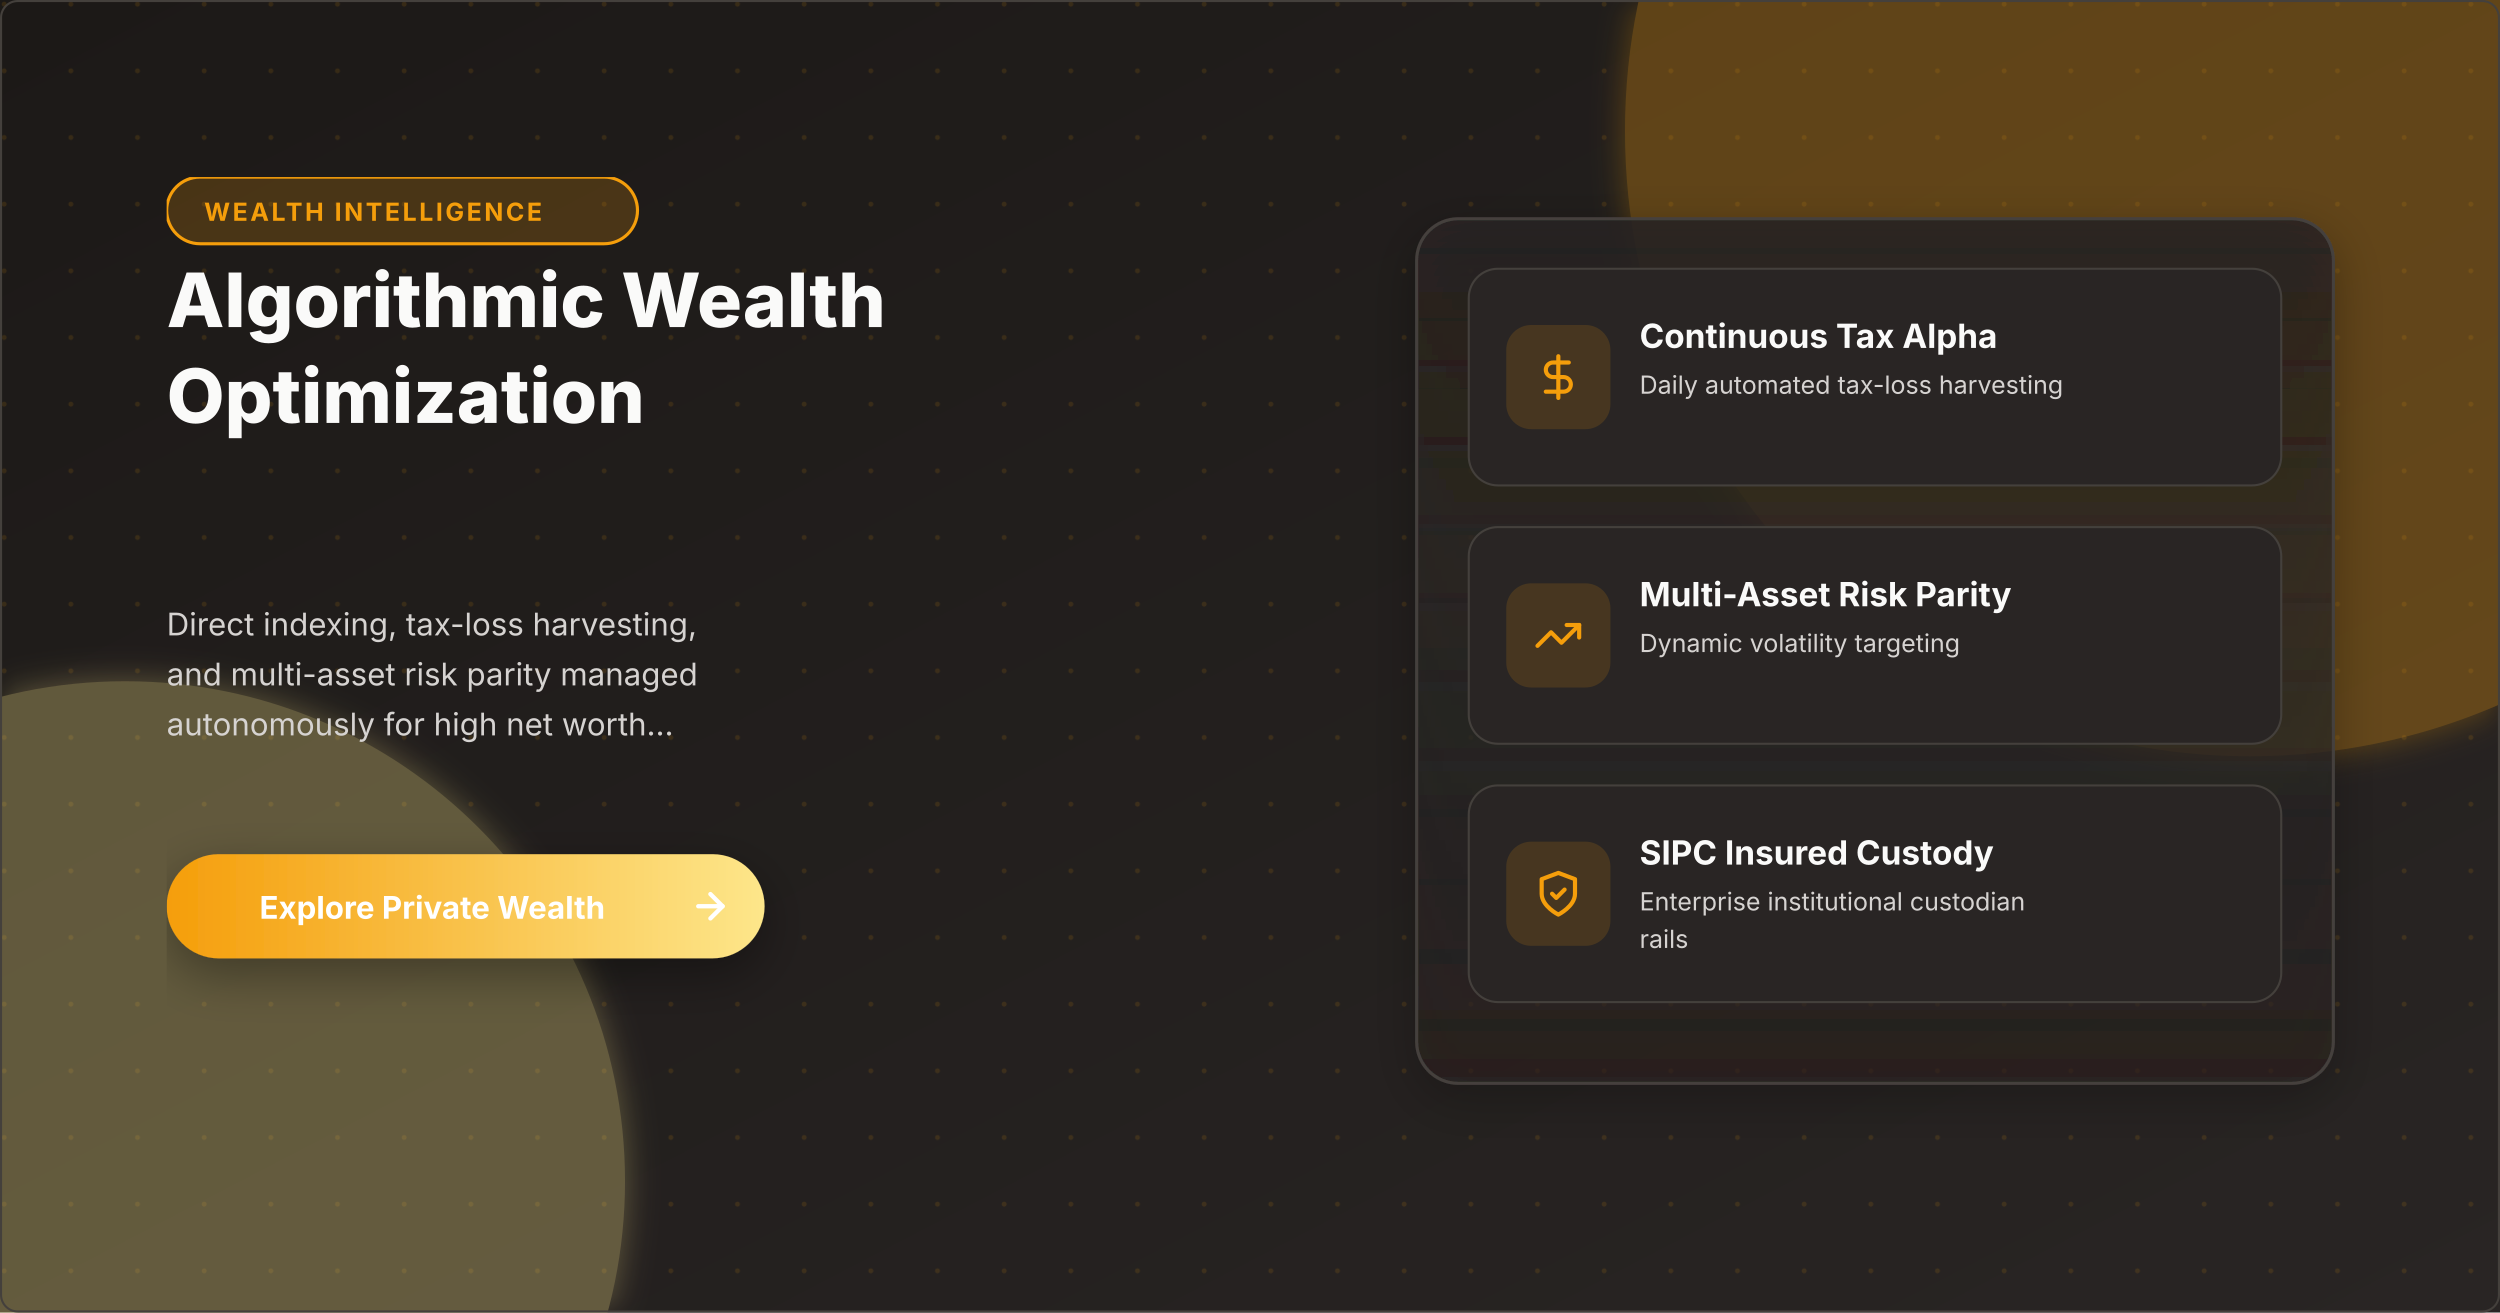
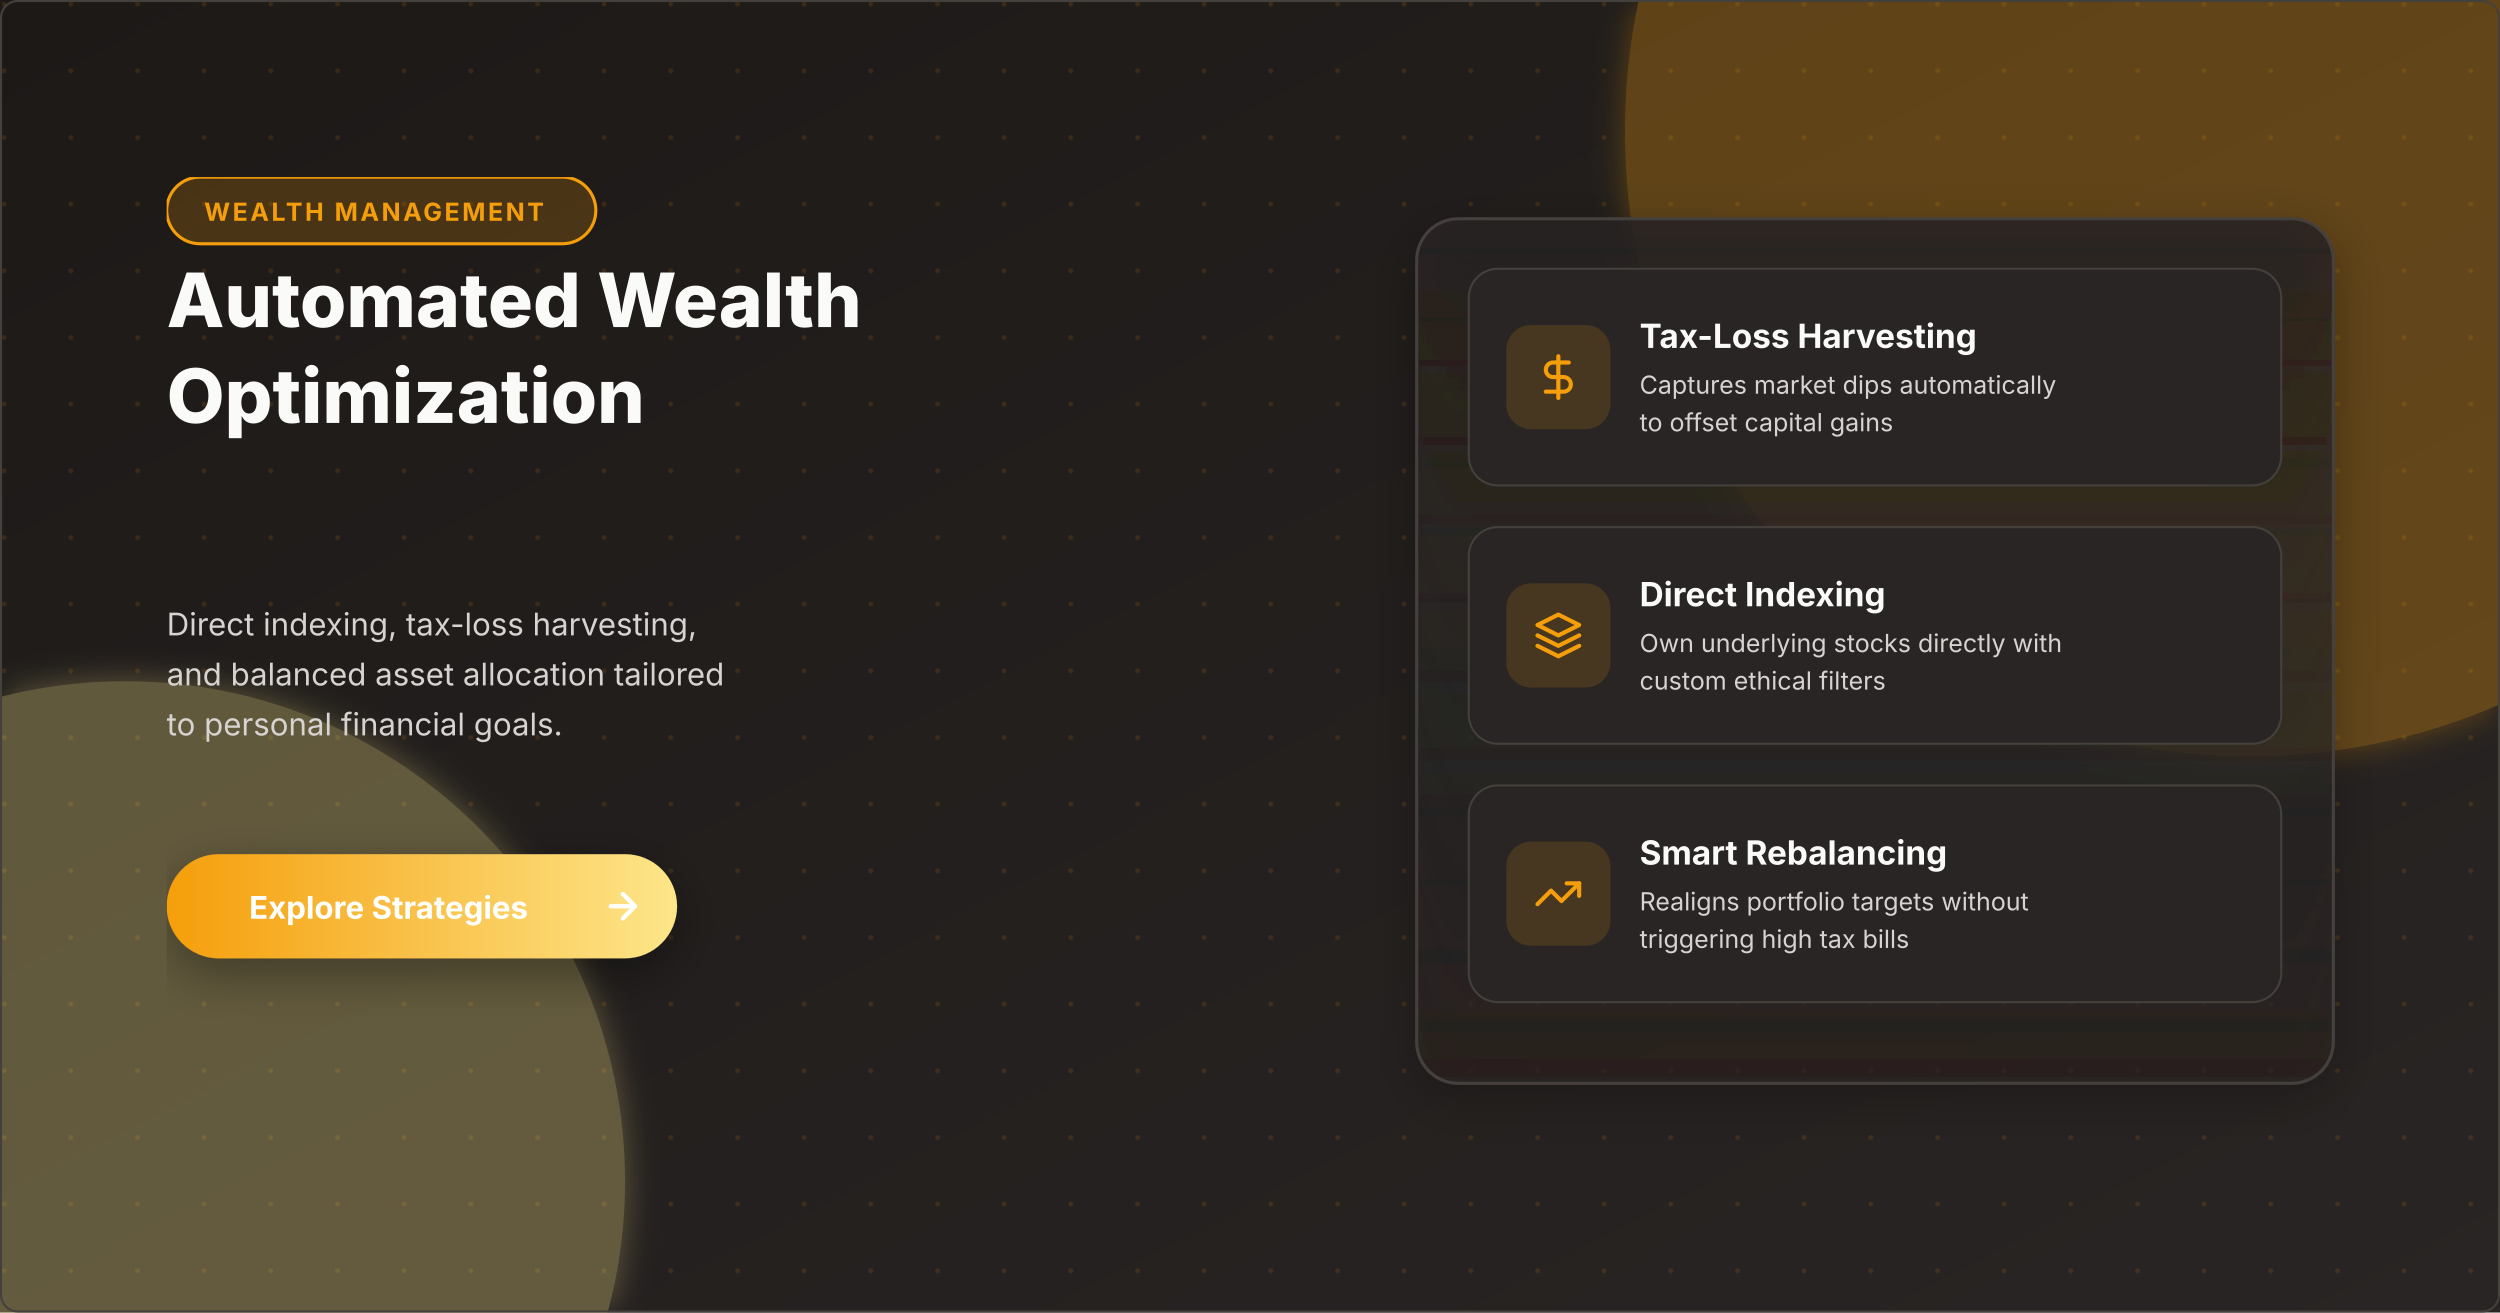
- <svg xmlns="http://www.w3.org/2000/svg" viewBox="0 0 1200 630" width="1200" height="630" role="img" aria-label="Algorithmic Wealth Optimization">
+ <svg xmlns="http://www.w3.org/2000/svg" viewBox="0 0 1200 630" width="1200" height="630" role="img" aria-label="Automated Wealth Optimization">
  <defs>
    <linearGradient id="promo-design_041-bg-grad" x1="0%" y1="0%" x2="100%" y2="100%">
      <stop offset="0%" stop-color="#1c1917" />
      <stop offset="100%" stop-color="#292524" />
    </linearGradient>
    <linearGradient id="promo-design_041-primary-grad" x1="0%" y1="0%" x2="100%" y2="0%">
      <stop offset="0%" stop-color="#f59e0b" />
      <stop offset="100%" stop-color="#fde68a" />
    </linearGradient>
    <linearGradient id="promo-design_041-card-grad" x1="0%" y1="0%" x2="0%" y2="100%">
      <stop offset="0%" stop-color="#292524" stop-opacity="0.9" />
      <stop offset="100%" stop-color="#292524" stop-opacity="0.6" />
    </linearGradient>
    <filter id="promo-design_041-shadow" x="-10%" y="-10%" width="130%" height="130%" filterUnits="userSpaceOnUse">
      <feDropShadow dx="0" dy="8" stdDeviation="12" flood-color="#000000" flood-opacity="0.35" />
    </filter>
    <filter id="promo-design_041-glow" x="-20%" y="-20%" width="140%" height="140%">
      <feGaussianBlur stdDeviation="8" result="blur" />
      <feComposite in="SourceGraphic" in2="blur" operator="over" />
    </filter>
    <pattern id="promo-design_041-dot-grid" x="0" y="0" width="32" height="32" patternUnits="userSpaceOnUse">
      <circle cx="2" cy="2" r="1.2" fill="#f59e0b" fill-opacity="0.12" />
    </pattern>
  </defs>
  <defs>
    <clipPath id="promo-design_041-left-clip">
      <rect x="0" y="0" width="560" height="460" />
    </clipPath>
  </defs>
  <rect width="1200" height="630" fill="url(#promo-design_041-bg-grad)" />
  <rect width="1200" height="630" fill="url(#promo-design_041-dot-grid)" />
  <g opacity="0.3">
    <circle cx="1080" cy="63" r="300" fill="#f59e0b" filter="url(#promo-design_041-glow)" />
    <circle cx="60" cy="567" r="240" fill="#fde68a" filter="url(#promo-design_041-glow)" />
  </g>
  <rect x="0.5" y="0.5" width="1199" height="629" rx="8" fill="none" stroke="#44403c" stroke-width="1" />
  <g transform="translate(80, 85)" clip-path="url(#promo-design_041-left-clip)">
-     <rect x="0" y="0" width="226" height="32" rx="16" fill="#f59e0b" fill-opacity="0.2" stroke="#f59e0b" stroke-width="1.5" />
+     <rect x="0" y="0" width="206" height="32" rx="16" fill="#f59e0b" fill-opacity="0.2" stroke="#f59e0b" stroke-width="1.5" />
    <text x="18" y="21" fill="#f59e0b" font-size="12" font-weight="700" font-family="Inter, sans-serif" letter-spacing="1.2">
-       WEALTH INTELLIGENCE
+       WEALTH MANAGEMENT
    </text>
    <text x="0" y="72" fill="#fafaf9" font-size="36" font-weight="800" text-anchor="start" font-family="Inter, system-ui, -apple-system, sans-serif" opacity="1">
-       <tspan x="0" dy="0">Algorithmic Wealth</tspan>
+       <tspan x="0" dy="0">Automated Wealth</tspan>
      <tspan x="0" dy="46">Optimization</tspan>
    </text>
    <text x="0" y="220" fill="#d6d3d1" font-size="15" font-weight="400" text-anchor="start" font-family="Inter, system-ui, -apple-system, sans-serif" opacity="1">
      <tspan x="0" dy="0">Direct indexing, tax-loss harvesting,</tspan>
-       <tspan x="0" dy="24">and multi-asset risk parity managed</tspan>
-       <tspan x="0" dy="24">autonomously for high net worth...</tspan>
+       <tspan x="0" dy="24">and balanced asset allocation tailored</tspan>
+       <tspan x="0" dy="24">to personal financial goals.</tspan>
    </text>
    <g transform="translate(0, 325)" filter="url(#promo-design_041-shadow)">
-       <rect x="0" y="0" width="287" height="50" rx="25" fill="url(#promo-design_041-primary-grad)" />
-       <text x="127.5" y="31" fill="#ffffff" font-size="15" font-weight="700" text-anchor="middle" font-family="Inter, sans-serif">
-         Explore Private Wealth
+       <rect x="0" y="0" width="245" height="50" rx="25" fill="url(#promo-design_041-primary-grad)" />
+       <text x="106.5" y="31" fill="#ffffff" font-size="15" font-weight="700" text-anchor="middle" font-family="Inter, sans-serif">
+         Explore Strategies
      </text>
-       <g transform="translate(251, 15)" fill="none" stroke="#ffffff" stroke-width="2.5" stroke-linecap="round" stroke-linejoin="round">
+       <g transform="translate(209, 15)" fill="none" stroke="#ffffff" stroke-width="2.5" stroke-linecap="round" stroke-linejoin="round">
        <svg width="20" height="20" viewBox="0 0 24 24">
          <line x1="5" x2="19" y1="12" y2="12" />
          <polyline points="12 5 19 12 12 19" />
        </svg>
      </g>
    </g>
  </g>
  <g transform="translate(680, 105)">
    <rect x="0" y="0" width="440" height="415" rx="20" fill="url(#promo-design_041-card-grad)" stroke="#44403c" stroke-width="1.5" filter="url(#promo-design_041-shadow)" />
    <g transform="translate(25, 24)">
      <rect x="0" y="0" width="390" height="104" rx="14" fill="#292524" stroke="#44403c" stroke-width="1" />
      <rect x="18" y="27" width="50" height="50" rx="12" fill="#f59e0b" fill-opacity="0.15" />
      <g transform="translate(31, 40)" fill="none" stroke="#f59e0b" stroke-width="2" stroke-linecap="round" stroke-linejoin="round">
        <svg width="24" height="24" viewBox="0 0 24 24">
          <line x1="12" x2="12" y1="2" y2="22" />
          <path d="M17 5H9.5a3.5 3.5 0 0 0 0 7h5a3.5 3.5 0 0 1 0 7H6" />
        </svg>
      </g>
      <text x="82" y="38" fill="#fafaf9" font-size="16" font-weight="700" font-family="Inter, sans-serif">
-             Continuous Tax Alpha
+             Tax-Loss Harvesting
          </text>
      <text x="82" y="60" fill="#d6d3d1" font-size="12" font-weight="normal" text-anchor="start" font-family="Inter, system-ui, -apple-system, sans-serif" opacity="1">
-         <tspan x="82" dy="0">Daily automated tax-loss harvesting</tspan>
+         <tspan x="82" dy="0">Captures market dips automatically</tspan>
+         <tspan x="82" dy="18">to offset capital gains</tspan>
      </text>
    </g>
    <g transform="translate(25, 148)">
+       <rect x="0" y="0" width="390" height="104" rx="14" fill="#292524" stroke="#44403c" stroke-width="1" />
+       <rect x="18" y="27" width="50" height="50" rx="12" fill="#f59e0b" fill-opacity="0.15" />
+       <g transform="translate(31, 40)" fill="none" stroke="#f59e0b" stroke-width="2" stroke-linecap="round" stroke-linejoin="round">
+         <svg width="24" height="24" viewBox="0 0 24 24">
+           <polygon points="12 2 2 7 12 12 22 7 12 2" />
+           <polyline points="2 17 12 22 22 17" />
+           <polyline points="2 12 12 17 22 12" />
+         </svg>
+       </g>
+       <text x="82" y="38" fill="#fafaf9" font-size="16" font-weight="700" font-family="Inter, sans-serif">
+             Direct Indexing
+           </text>
+       <text x="82" y="60" fill="#d6d3d1" font-size="12" font-weight="normal" text-anchor="start" font-family="Inter, system-ui, -apple-system, sans-serif" opacity="1">
+         <tspan x="82" dy="0">Own underlying stocks directly with</tspan>
+         <tspan x="82" dy="18">custom ethical filters</tspan>
+       </text>
+     </g>
+     <g transform="translate(25, 272)">
      <rect x="0" y="0" width="390" height="104" rx="14" fill="#292524" stroke="#44403c" stroke-width="1" />
      <rect x="18" y="27" width="50" height="50" rx="12" fill="#f59e0b" fill-opacity="0.15" />
      <g transform="translate(31, 40)" fill="none" stroke="#f59e0b" stroke-width="2" stroke-linecap="round" stroke-linejoin="round">
        <svg width="24" height="24" viewBox="0 0 24 24">
          <polyline points="22 7 13.5 15.5 8.5 10.5 2 17" />
          <polyline points="16 7 22 7 22 13" />
        </svg>
      </g>
      <text x="82" y="38" fill="#fafaf9" font-size="16" font-weight="700" font-family="Inter, sans-serif">
-             Multi-Asset Risk Parity
+             Smart Rebalancing
          </text>
      <text x="82" y="60" fill="#d6d3d1" font-size="12" font-weight="normal" text-anchor="start" font-family="Inter, system-ui, -apple-system, sans-serif" opacity="1">
-         <tspan x="82" dy="0">Dynamic volatility targeting</tspan>
-       </text>
-     </g>
-     <g transform="translate(25, 272)">
-       <rect x="0" y="0" width="390" height="104" rx="14" fill="#292524" stroke="#44403c" stroke-width="1" />
-       <rect x="18" y="27" width="50" height="50" rx="12" fill="#f59e0b" fill-opacity="0.15" />
-       <g transform="translate(31, 40)" fill="none" stroke="#f59e0b" stroke-width="2" stroke-linecap="round" stroke-linejoin="round">
-         <svg width="24" height="24" viewBox="0 0 24 24">
-           <path d="M12 22s8-4 8-10V5l-8-3-8 3v7c0 6 8 10 8 10" />
-           <path d="m9 12 2 2 4-4" />
-         </svg>
-       </g>
-       <text x="82" y="38" fill="#fafaf9" font-size="16" font-weight="700" font-family="Inter, sans-serif">
-             SIPC Insured Custody
-           </text>
-       <text x="82" y="60" fill="#d6d3d1" font-size="12" font-weight="normal" text-anchor="start" font-family="Inter, system-ui, -apple-system, sans-serif" opacity="1">
-         <tspan x="82" dy="0">Enterprise institutional custodian</tspan>
-         <tspan x="82" dy="18">rails</tspan>
+         <tspan x="82" dy="0">Realigns portfolio targets without</tspan>
+         <tspan x="82" dy="18">triggering high tax bills</tspan>
      </text>
    </g>
  </g>
</svg>
